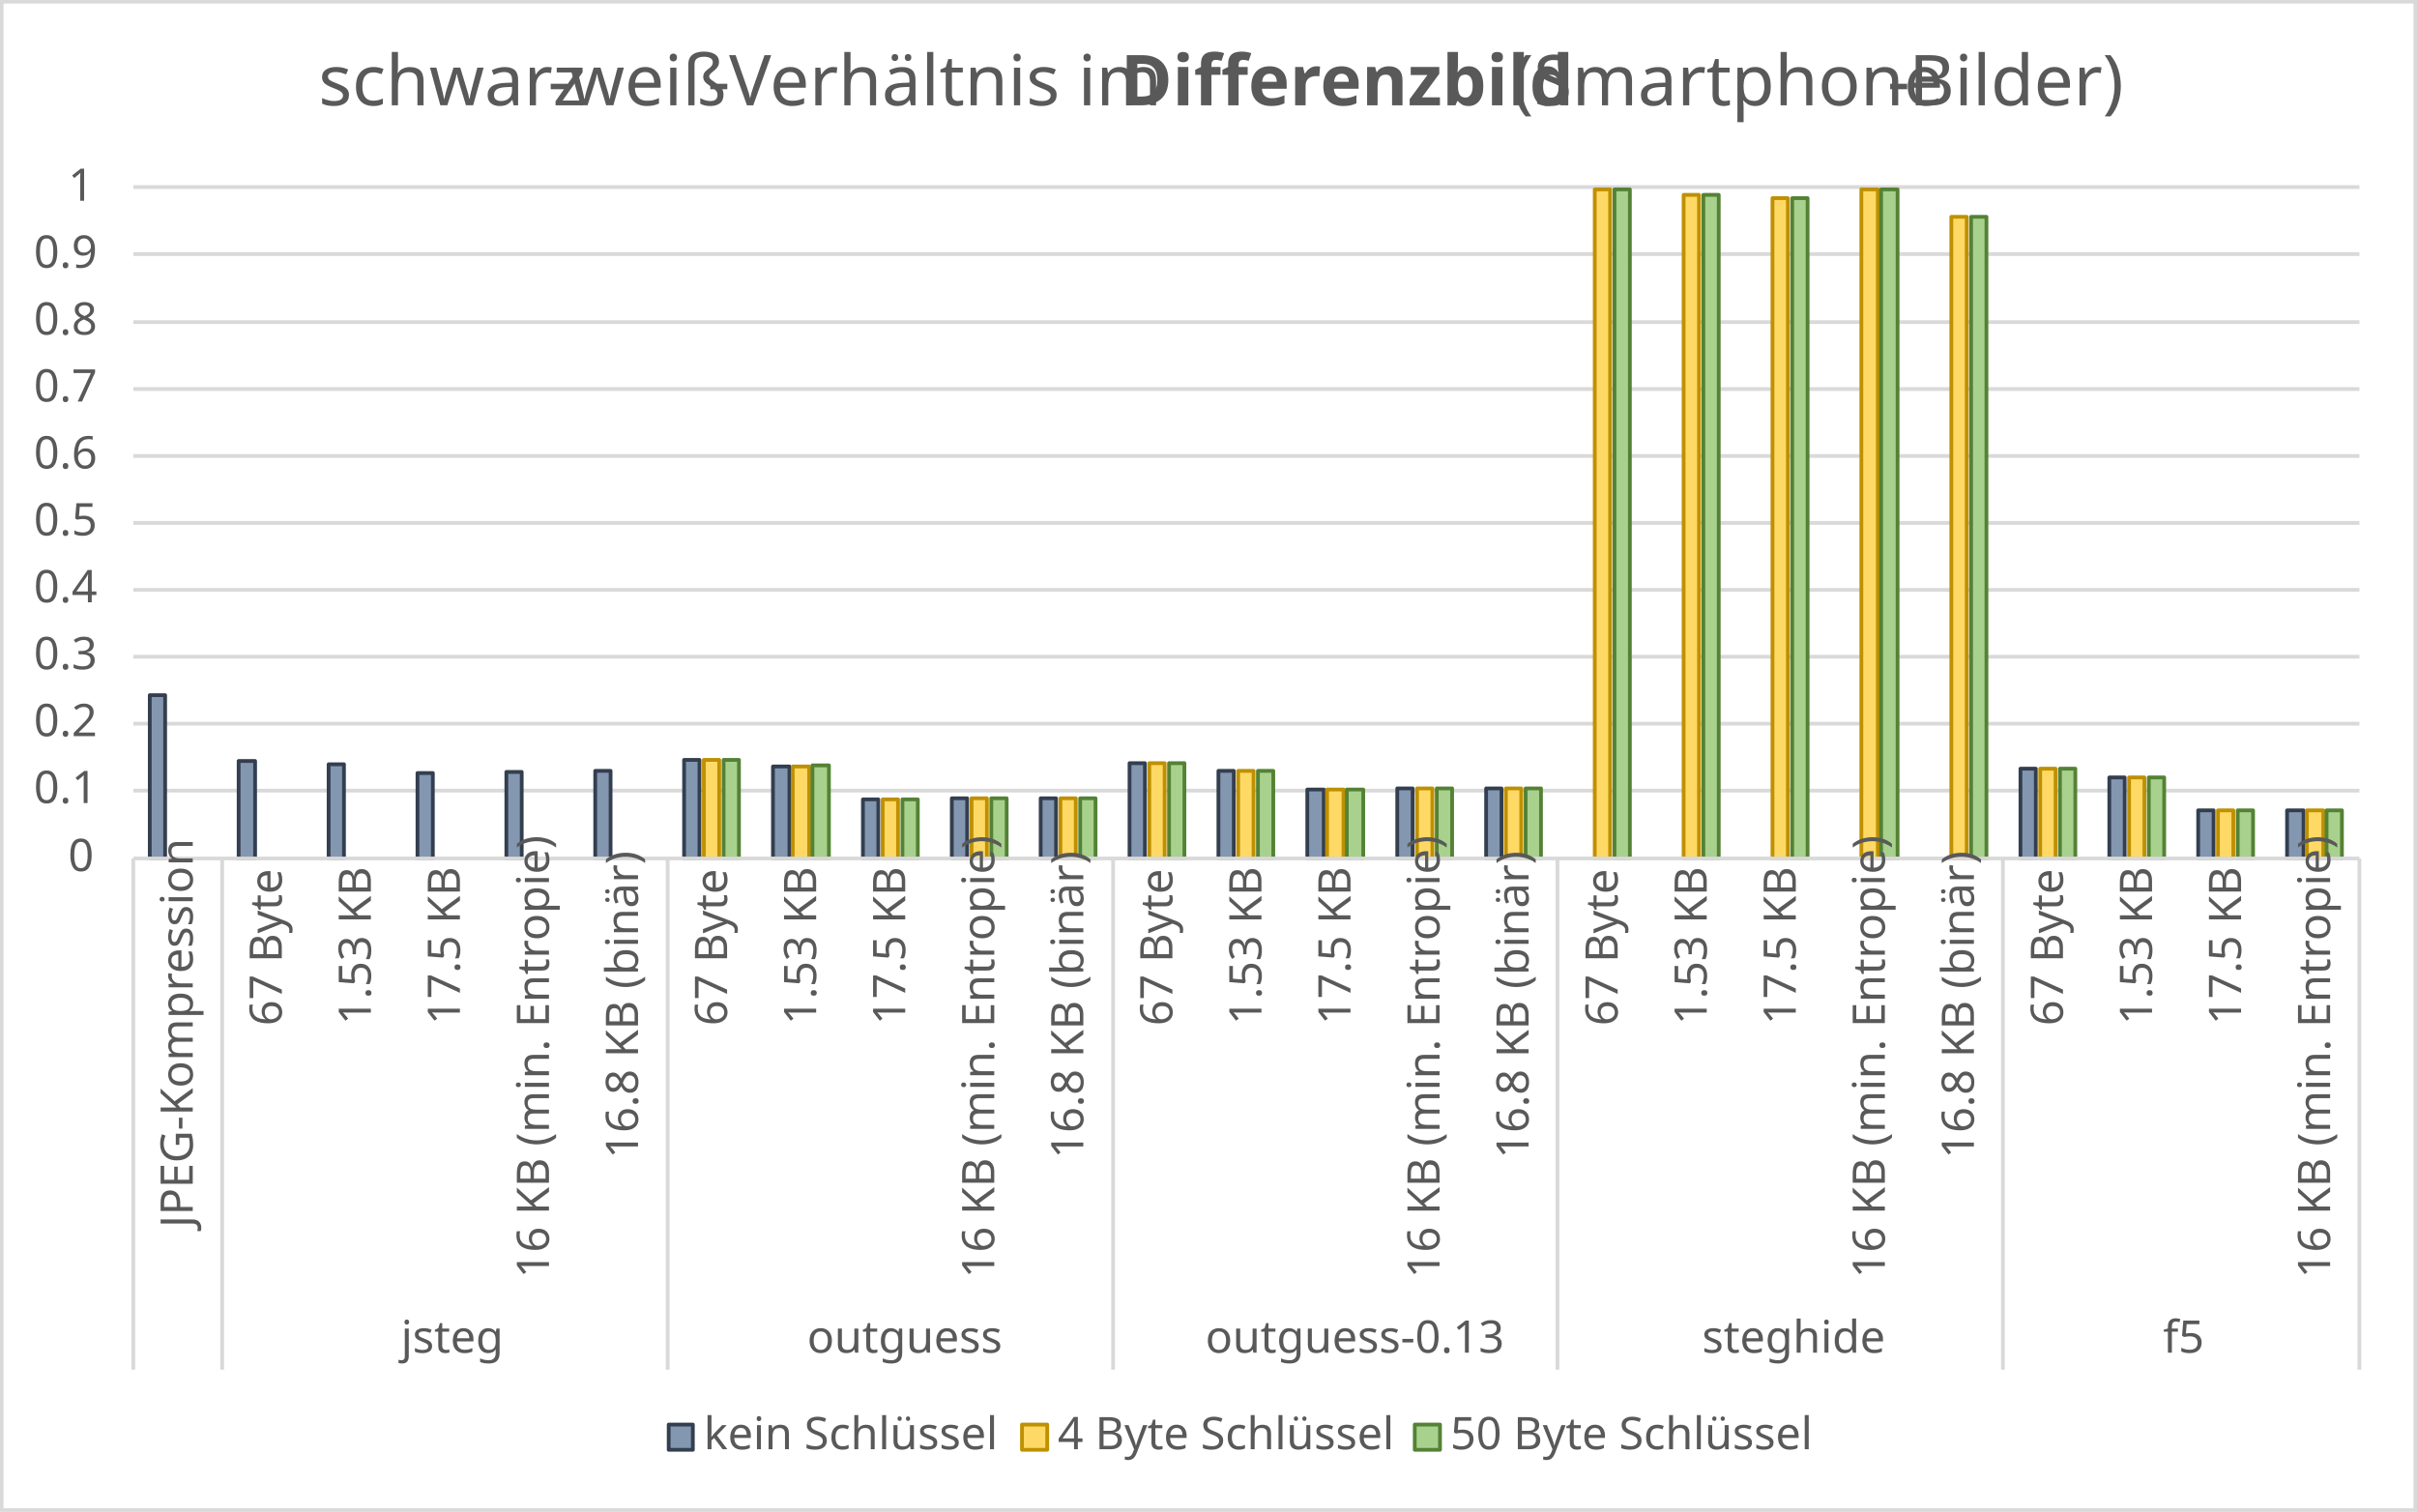
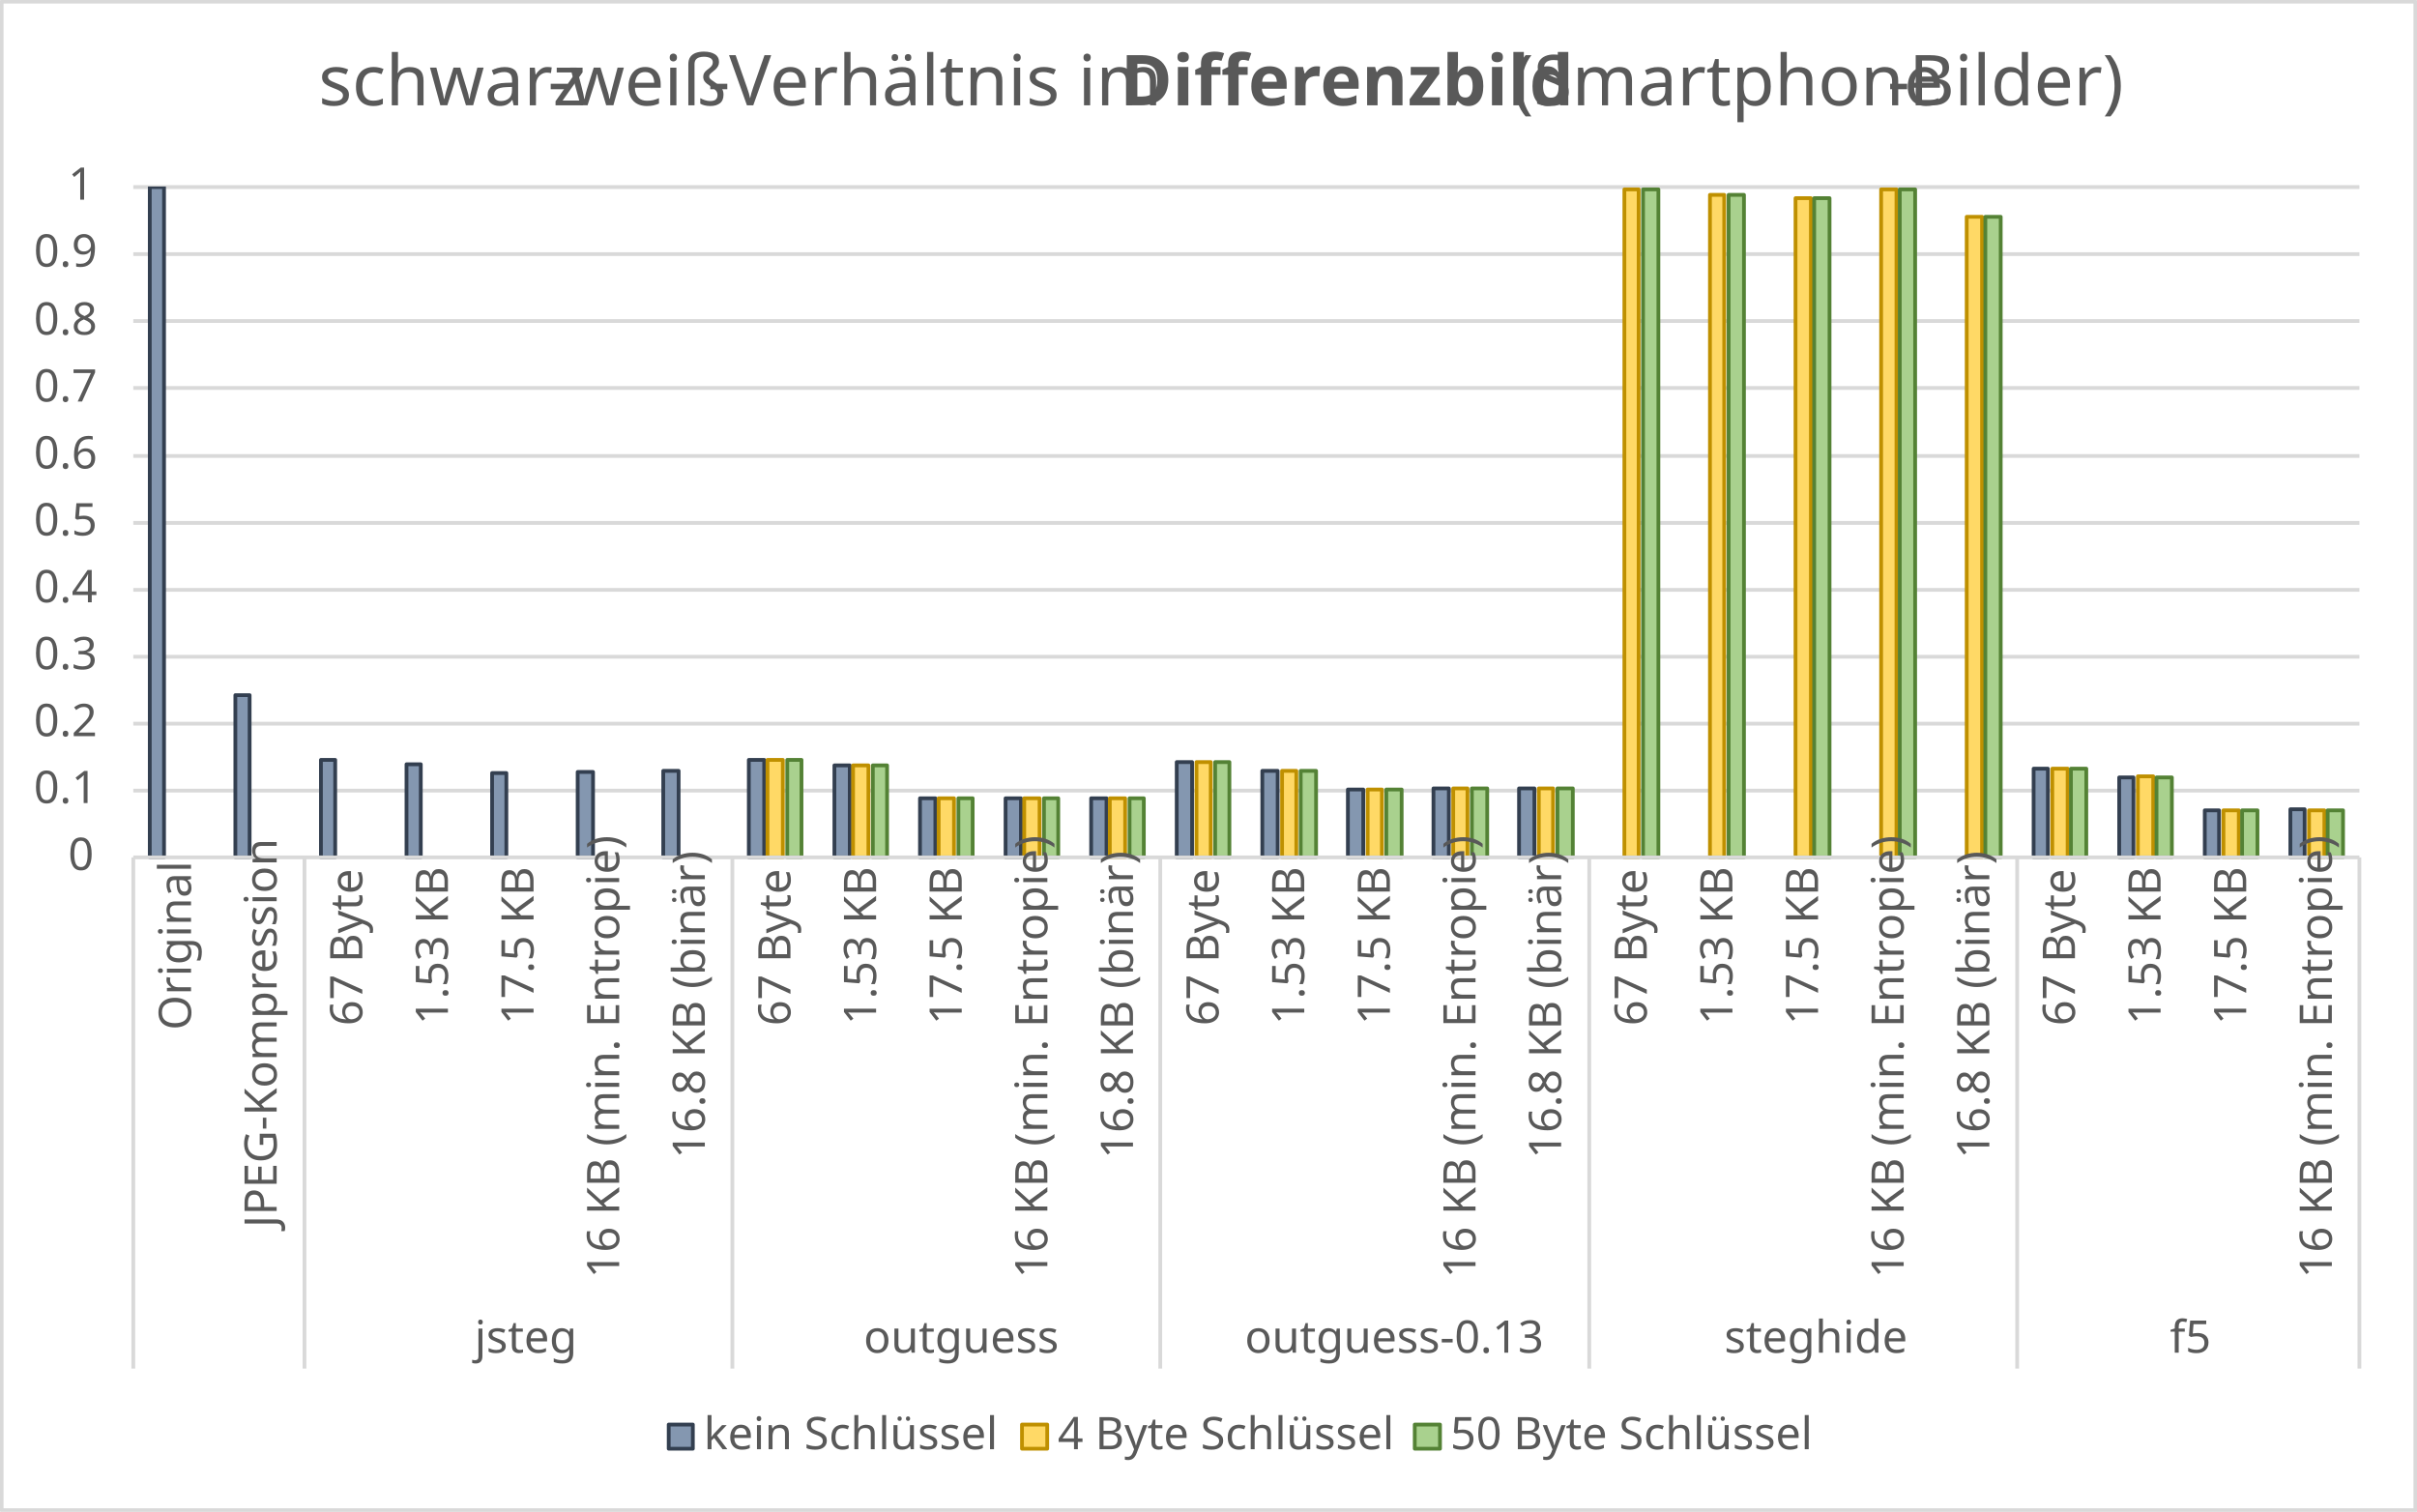
<svg xmlns="http://www.w3.org/2000/svg" width="2203" height="1378" xml:space="preserve" overflow="hidden">
  <defs>
    <clipPath id="clip0">
-       <rect x="274" y="3574" width="2203" height="1378" />
+       <rect x="274" y="3643" width="2203" height="1378" />
    </clipPath>
    <clipPath id="clip1">
-       <rect x="275" y="3575" width="2200" height="1375" />
+       <rect x="275" y="3643" width="2200" height="1375" />
    </clipPath>
    <clipPath id="clip2">
-       <rect x="395" y="3744" width="2033" height="615" />
+       <rect x="395" y="3813" width="2033" height="615" />
    </clipPath>
    <clipPath id="clip3">
-       <rect x="395" y="3744" width="2033" height="615" />
+       <rect x="395" y="3813" width="2033" height="615" />
    </clipPath>
    <clipPath id="clip4">
-       <rect x="395" y="3744" width="2033" height="615" />
+       <rect x="395" y="3813" width="2033" height="615" />
    </clipPath>
    <clipPath id="clip5">
-       <rect x="275" y="3575" width="2200" height="1375" />
+       <rect x="275" y="3643" width="2200" height="1375" />
    </clipPath>
    <clipPath id="clip6">
-       <rect x="275" y="3575" width="2200" height="1375" />
+       <rect x="275" y="3643" width="2200" height="1375" />
    </clipPath>
    <clipPath id="clip7">
-       <rect x="275" y="3575" width="2200" height="1375" />
+       <rect x="275" y="3643" width="2200" height="1375" />
    </clipPath>
    <clipPath id="clip8">
-       <rect x="275" y="3575" width="2200" height="1375" />
+       <rect x="275" y="3643" width="2200" height="1375" />
    </clipPath>
    <clipPath id="clip9">
-       <rect x="275" y="3575" width="2200" height="1375" />
+       <rect x="275" y="3643" width="2200" height="1375" />
    </clipPath>
    <clipPath id="clip10">
-       <rect x="275" y="3575" width="2200" height="1375" />
+       <rect x="275" y="3643" width="2200" height="1375" />
    </clipPath>
    <clipPath id="clip11">
-       <rect x="275" y="3575" width="2200" height="1375" />
+       <rect x="275" y="3643" width="2200" height="1375" />
    </clipPath>
    <clipPath id="clip12">
-       <rect x="275" y="3575" width="2200" height="1375" />
+       <rect x="275" y="3643" width="2200" height="1375" />
    </clipPath>
    <clipPath id="clip13">
-       <rect x="275" y="3575" width="2200" height="1375" />
+       <rect x="275" y="3643" width="2200" height="1375" />
    </clipPath>
    <clipPath id="clip14">
-       <rect x="275" y="3575" width="2200" height="1375" />
+       <rect x="275" y="3643" width="2200" height="1375" />
    </clipPath>
    <clipPath id="clip15">
-       <rect x="275" y="3575" width="2200" height="1375" />
+       <rect x="275" y="3643" width="2200" height="1375" />
    </clipPath>
    <clipPath id="clip16">
-       <rect x="275" y="3575" width="2200" height="1375" />
+       <rect x="275" y="3643" width="2200" height="1375" />
    </clipPath>
    <clipPath id="clip17">
-       <rect x="275" y="3575" width="2200" height="1375" />
+       <rect x="275" y="3643" width="2200" height="1375" />
    </clipPath>
    <clipPath id="clip18">
-       <rect x="275" y="3575" width="2200" height="1375" />
+       <rect x="275" y="3643" width="2200" height="1375" />
    </clipPath>
    <clipPath id="clip19">
-       <rect x="275" y="3575" width="2200" height="1375" />
+       <rect x="275" y="3643" width="2200" height="1375" />
    </clipPath>
    <clipPath id="clip20">
-       <rect x="275" y="3575" width="2200" height="1375" />
+       <rect x="275" y="3643" width="2200" height="1375" />
    </clipPath>
    <clipPath id="clip21">
-       <rect x="275" y="3575" width="2200" height="1375" />
+       <rect x="275" y="3643" width="2200" height="1375" />
    </clipPath>
    <clipPath id="clip22">
-       <rect x="275" y="3575" width="2200" height="1375" />
+       <rect x="275" y="3643" width="2200" height="1375" />
    </clipPath>
    <clipPath id="clip23">
-       <rect x="275" y="3575" width="2200" height="1375" />
+       <rect x="275" y="3643" width="2200" height="1375" />
    </clipPath>
    <clipPath id="clip24">
-       <rect x="275" y="3575" width="2200" height="1375" />
+       <rect x="275" y="3643" width="2200" height="1375" />
    </clipPath>
    <clipPath id="clip25">
-       <rect x="275" y="3575" width="2200" height="1375" />
+       <rect x="275" y="3643" width="2200" height="1375" />
    </clipPath>
    <clipPath id="clip26">
-       <rect x="275" y="3575" width="2200" height="1375" />
+       <rect x="275" y="3643" width="2200" height="1375" />
    </clipPath>
    <clipPath id="clip27">
-       <rect x="275" y="3575" width="2200" height="1375" />
+       <rect x="275" y="3643" width="2200" height="1375" />
    </clipPath>
    <clipPath id="clip28">
-       <rect x="275" y="3575" width="2200" height="1375" />
+       <rect x="275" y="3643" width="2200" height="1375" />
    </clipPath>
    <clipPath id="clip29">
-       <rect x="275" y="3575" width="2200" height="1375" />
+       <rect x="275" y="3643" width="2200" height="1375" />
    </clipPath>
    <clipPath id="clip30">
-       <rect x="275" y="3575" width="2200" height="1375" />
+       <rect x="275" y="3643" width="2200" height="1375" />
    </clipPath>
    <clipPath id="clip31">
-       <rect x="275" y="3575" width="2200" height="1375" />
+       <rect x="275" y="3643" width="2200" height="1375" />
    </clipPath>
    <clipPath id="clip32">
-       <rect x="275" y="3575" width="2200" height="1375" />
+       <rect x="275" y="3643" width="2200" height="1375" />
    </clipPath>
    <clipPath id="clip33">
-       <rect x="275" y="3575" width="2200" height="1375" />
+       <rect x="275" y="3643" width="2200" height="1375" />
    </clipPath>
    <clipPath id="clip34">
-       <rect x="275" y="3575" width="2200" height="1375" />
+       <rect x="275" y="3643" width="2200" height="1375" />
    </clipPath>
    <clipPath id="clip35">
-       <rect x="275" y="3575" width="2200" height="1375" />
+       <rect x="275" y="3643" width="2200" height="1375" />
    </clipPath>
    <clipPath id="clip36">
-       <rect x="275" y="3575" width="2200" height="1375" />
+       <rect x="275" y="3643" width="2200" height="1375" />
    </clipPath>
    <clipPath id="clip37">
-       <rect x="275" y="3575" width="2200" height="1375" />
+       <rect x="275" y="3643" width="2200" height="1375" />
    </clipPath>
    <clipPath id="clip38">
-       <rect x="275" y="3575" width="2200" height="1375" />
+       <rect x="275" y="3643" width="2200" height="1375" />
    </clipPath>
    <clipPath id="clip39">
-       <rect x="275" y="3575" width="2200" height="1375" />
+       <rect x="275" y="3643" width="2200" height="1375" />
    </clipPath>
    <clipPath id="clip40">
-       <rect x="275" y="3575" width="2200" height="1375" />
+       <rect x="275" y="3643" width="2200" height="1375" />
    </clipPath>
    <clipPath id="clip41">
-       <rect x="275" y="3575" width="2200" height="1375" />
+       <rect x="275" y="3643" width="2200" height="1375" />
    </clipPath>
    <clipPath id="clip42">
-       <rect x="275" y="3575" width="2200" height="1375" />
+       <rect x="275" y="3643" width="2200" height="1375" />
    </clipPath>
    <clipPath id="clip43">
-       <rect x="275" y="3575" width="2200" height="1375" />
+       <rect x="275" y="3643" width="2200" height="1375" />
    </clipPath>
    <clipPath id="clip44">
-       <rect x="275" y="3575" width="2200" height="1375" />
+       <rect x="275" y="3643" width="2200" height="1375" />
    </clipPath>
    <clipPath id="clip45">
-       <rect x="275" y="3575" width="2200" height="1375" />
+       <rect x="275" y="3643" width="2200" height="1375" />
    </clipPath>
    <clipPath id="clip46">
-       <rect x="275" y="3575" width="2200" height="1375" />
+       <rect x="275" y="3643" width="2200" height="1375" />
    </clipPath>
    <clipPath id="clip47">
-       <rect x="275" y="3575" width="2200" height="1375" />
+       <rect x="275" y="3643" width="2200" height="1375" />
    </clipPath>
    <clipPath id="clip48">
-       <rect x="275" y="3575" width="2200" height="1375" />
+       <rect x="275" y="3643" width="2200" height="1375" />
    </clipPath>
    <clipPath id="clip49">
-       <rect x="275" y="3575" width="2200" height="1375" />
+       <rect x="275" y="3643" width="2200" height="1375" />
    </clipPath>
    <clipPath id="clip50">
-       <rect x="275" y="3575" width="2200" height="1375" />
+       <rect x="275" y="3643" width="2200" height="1375" />
    </clipPath>
    <clipPath id="clip51">
-       <rect x="275" y="3575" width="2200" height="1375" />
+       <rect x="275" y="3643" width="2200" height="1375" />
    </clipPath>
    <clipPath id="clip52">
-       <rect x="275" y="3575" width="2200" height="1375" />
+       <rect x="275" y="3643" width="2200" height="1375" />
    </clipPath>
    <clipPath id="clip53">
-       <rect x="275" y="3575" width="2200" height="1375" />
+       <rect x="275" y="3643" width="2200" height="1375" />
    </clipPath>
    <clipPath id="clip54">
-       <rect x="275" y="3575" width="2200" height="1375" />
+       <rect x="275" y="3643" width="2200" height="1375" />
    </clipPath>
    <clipPath id="clip55">
-       <rect x="275" y="3575" width="2200" height="1375" />
+       <rect x="275" y="3643" width="2200" height="1375" />
    </clipPath>
    <clipPath id="clip56">
-       <rect x="275" y="3575" width="2200" height="1375" />
+       <rect x="275" y="3643" width="2200" height="1375" />
    </clipPath>
    <clipPath id="clip57">
-       <rect x="275" y="3575" width="2200" height="1375" />
+       <rect x="275" y="3643" width="2200" height="1375" />
    </clipPath>
    <clipPath id="clip58">
-       <rect x="275" y="3575" width="2200" height="1375" />
+       <rect x="275" y="3643" width="2200" height="1375" />
    </clipPath>
    <clipPath id="clip59">
-       <rect x="275" y="3575" width="2200" height="1375" />
+       <rect x="275" y="3643" width="2200" height="1375" />
    </clipPath>
    <clipPath id="clip60">
-       <rect x="275" y="3575" width="2200" height="1375" />
+       <rect x="275" y="3643" width="2200" height="1375" />
    </clipPath>
    <clipPath id="clip61">
-       <rect x="275" y="3575" width="2200" height="1375" />
+       <rect x="275" y="3643" width="2200" height="1375" />
    </clipPath>
    <clipPath id="clip62">
-       <rect x="275" y="3575" width="2200" height="1375" />
+       <rect x="275" y="3643" width="2200" height="1375" />
    </clipPath>
    <clipPath id="clip63">
-       <rect x="275" y="3575" width="2200" height="1375" />
+       <rect x="275" y="3643" width="2200" height="1375" />
+     </clipPath>
+     <clipPath id="clip64">
+       <rect x="275" y="3643" width="2200" height="1375" />
    </clipPath>
  </defs>
-   <g clip-path="url(#clip0)" transform="translate(-274 -3574)">
-     <rect x="275" y="3575" width="2200" height="1375" fill="#FFFFFF" />
+   <g clip-path="url(#clip0)" transform="translate(-274 -3643)">
+     <rect x="275" y="3644" width="2200" height="1375" fill="#FFFFFF" />
    <g clip-path="url(#clip1)">
-       <path d="M395.5 4294.64 2424.5 4294.64M395.5 4233.64 2424.5 4233.64M395.5 4172.64 2424.5 4172.64M395.5 4111.64 2424.5 4111.64M395.5 4050.63 2424.5 4050.63M395.5 3989.63 2424.5 3989.63M395.5 3928.63 2424.5 3928.63M395.5 3867.63 2424.5 3867.63M395.5 3805.62 2424.5 3805.62M395.5 3744.5 2424.5 3744.5" stroke="#D9D9D9" stroke-width="3.438" stroke-linejoin="round" stroke-miterlimit="10" fill="none" />
+       <path d="M395.5 4363.64 2424.5 4363.64M395.5 4302.64 2424.5 4302.64M395.5 4241.64 2424.5 4241.64M395.5 4180.64 2424.5 4180.64M395.5 4119.64 2424.5 4119.64M395.5 4058.63 2424.5 4058.63M395.5 3996.63 2424.5 3996.63M395.5 3935.63 2424.5 3935.63M395.5 3874.63 2424.5 3874.63M395.5 3813.5 2424.5 3813.5" stroke="#D9D9D9" stroke-width="3.438" stroke-linejoin="round" stroke-miterlimit="10" fill="none" />
    </g>
    <g clip-path="url(#clip2)">
-       <path d="M410.514 4207.64 424.514 4207.64 424.514 4356.5 410.514 4356.5ZM491.516 4267.64 506.517 4267.64 506.517 4356.5 491.516 4356.5ZM573.519 4270.64 587.519 4270.64 587.519 4356.5 573.519 4356.5ZM654.522 4278.64 668.522 4278.64 668.522 4356.5 654.522 4356.5ZM735.524 4277.64 749.525 4277.64 749.525 4356.5 735.524 4356.5ZM816.527 4276.64 830.527 4276.64 830.527 4356.5 816.527 4356.5ZM897.53 4266.64 911.53 4266.64 911.53 4356.5 897.53 4356.5ZM978.532 4272.64 993.533 4272.64 993.533 4356.5 978.532 4356.5ZM1060.53 4302.64 1074.54 4302.64 1074.54 4356.5 1060.53 4356.5ZM1141.54 4301.64 1155.54 4301.64 1155.54 4356.5 1141.54 4356.5ZM1222.54 4301.64 1236.54 4301.64 1236.54 4356.5 1222.54 4356.5ZM1303.54 4269.64 1317.54 4269.64 1317.54 4356.5 1303.54 4356.5ZM1384.55 4276.64 1398.55 4276.64 1398.55 4356.5 1384.55 4356.5ZM1465.55 4293.64 1480.55 4293.64 1480.55 4356.5 1465.55 4356.5ZM1547.55 4292.64 1561.55 4292.64 1561.55 4356.5 1547.55 4356.5ZM1628.55 4292.64 1642.55 4292.64 1642.55 4356.5 1628.55 4356.5ZM2115.57 4274.64 2129.57 4274.64 2129.57 4356.5 2115.57 4356.5ZM2196.57 4282.64 2210.57 4282.64 2210.57 4356.5 2196.57 4356.5ZM2277.57 4312.64 2291.58 4312.64 2291.58 4356.5 2277.57 4356.5ZM2358.58 4312.64 2373.58 4312.64 2373.58 4356.5 2358.58 4356.5Z" stroke="#333F50" stroke-width="3.438" stroke-linejoin="round" stroke-miterlimit="10" fill="#8497B0" />
+       <path d="M410.514 3813.5 423.514 3813.5 423.514 4424.5 410.514 4424.5ZM488.516 4276.64 501.517 4276.64 501.517 4424.5 488.516 4424.5ZM566.519 4335.64 579.519 4335.64 579.519 4424.5 566.519 4424.5ZM644.521 4339.64 657.522 4339.64 657.522 4424.5 644.521 4424.5ZM722.524 4347.64 735.524 4347.64 735.524 4424.5 722.524 4424.5ZM800.526 4346.64 814.527 4346.64 814.527 4424.5 800.526 4424.5ZM878.529 4345.64 892.529 4345.64 892.529 4424.5 878.529 4424.5ZM956.531 4335.64 970.532 4335.64 970.532 4424.5 956.531 4424.5ZM1034.53 4340.64 1048.53 4340.64 1048.53 4424.5 1034.53 4424.5ZM1112.54 4370.64 1126.54 4370.64 1126.54 4424.5 1112.54 4424.5ZM1190.54 4370.64 1204.54 4370.64 1204.54 4424.5 1190.54 4424.5ZM1268.54 4370.64 1282.54 4370.64 1282.54 4424.5 1268.54 4424.5ZM1346.54 4337.64 1360.54 4337.64 1360.54 4424.5 1346.54 4424.5ZM1424.55 4345.64 1438.55 4345.64 1438.55 4424.5 1424.55 4424.5ZM1502.55 4362.64 1516.55 4362.64 1516.55 4424.5 1502.55 4424.5ZM1580.55 4361.64 1594.55 4361.64 1594.55 4424.5 1580.55 4424.5ZM1658.55 4361.64 1672.56 4361.64 1672.56 4424.5 1658.55 4424.5ZM2127.57 4343.64 2140.57 4343.64 2140.57 4424.5 2127.57 4424.5ZM2205.57 4351.64 2218.57 4351.64 2218.57 4424.5 2205.57 4424.5ZM2283.58 4381.64 2296.58 4381.64 2296.58 4424.5 2283.58 4424.5ZM2361.58 4380.64 2374.58 4380.64 2374.58 4424.5 2361.58 4424.5Z" stroke="#333F50" stroke-width="3.438" stroke-linejoin="round" stroke-miterlimit="10" fill="#8497B0" />
    </g>
    <g clip-path="url(#clip3)">
-       <path d="M915.53 4266.64 929.531 4266.64 929.531 4356.5 915.53 4356.5ZM996.533 4272.64 1011.53 4272.64 1011.53 4356.5 996.533 4356.5ZM1078.54 4302.64 1092.54 4302.64 1092.54 4356.5 1078.54 4356.5ZM1159.54 4301.64 1173.54 4301.64 1173.54 4356.5 1159.54 4356.5ZM1240.54 4301.64 1254.54 4301.64 1254.54 4356.5 1240.54 4356.5ZM1321.54 4269.64 1335.54 4269.64 1335.54 4356.5 1321.54 4356.5ZM1402.55 4276.64 1416.55 4276.64 1416.55 4356.5 1402.55 4356.5ZM1483.55 4293.64 1498.55 4293.64 1498.55 4356.5 1483.55 4356.5ZM1565.55 4292.64 1579.55 4292.64 1579.55 4356.5 1565.55 4356.5ZM1646.55 4292.64 1660.55 4292.64 1660.55 4356.5 1646.55 4356.5ZM1727.56 3746.62 1741.56 3746.62 1741.56 4356.5 1727.56 4356.5ZM1808.56 3751.62 1822.56 3751.62 1822.56 4356.5 1808.56 4356.5ZM1889.56 3754.62 1903.56 3754.62 1903.56 4356.5 1889.56 4356.5ZM1970.56 3746.62 1985.57 3746.62 1985.57 4356.5 1970.56 4356.5ZM2052.57 3771.62 2066.57 3771.62 2066.57 4356.5 2052.57 4356.5ZM2133.57 4274.64 2147.57 4274.64 2147.57 4356.5 2133.57 4356.5ZM2214.57 4282.64 2228.57 4282.64 2228.57 4356.5 2214.57 4356.5ZM2295.58 4312.64 2309.58 4312.64 2309.58 4356.5 2295.58 4356.5ZM2376.58 4312.64 2391.58 4312.64 2391.58 4356.5 2376.58 4356.5Z" stroke="#BF9000" stroke-width="3.438" stroke-linejoin="round" stroke-miterlimit="10" fill="#FFD966" />
+       <path d="M973.532 4335.64 987.533 4335.64 987.533 4424.5 973.532 4424.5ZM1051.53 4340.64 1065.54 4340.64 1065.54 4424.5 1051.53 4424.5ZM1129.54 4370.64 1143.54 4370.64 1143.54 4424.5 1129.54 4424.5ZM1207.54 4370.64 1221.54 4370.64 1221.54 4424.5 1207.54 4424.5ZM1285.54 4370.64 1299.54 4370.64 1299.54 4424.5 1285.54 4424.5ZM1364.54 4337.64 1377.55 4337.64 1377.55 4424.5 1364.54 4424.5ZM1442.55 4345.64 1455.55 4345.64 1455.55 4424.5 1442.55 4424.5ZM1520.55 4362.64 1533.55 4362.64 1533.55 4424.5 1520.55 4424.5ZM1598.55 4361.64 1611.55 4361.64 1611.55 4424.5 1598.55 4424.5ZM1676.56 4361.64 1689.56 4361.64 1689.56 4424.5 1676.56 4424.5ZM1754.56 3815.63 1767.56 3815.63 1767.56 4424.5 1754.56 4424.5ZM1832.56 3820.63 1845.56 3820.63 1845.56 4424.5 1832.56 4424.5ZM1910.56 3823.63 1924.56 3823.63 1924.56 4424.5 1910.56 4424.5ZM1988.57 3815.63 2002.57 3815.63 2002.57 4424.5 1988.57 4424.5ZM2066.57 3840.63 2080.57 3840.63 2080.57 4424.5 2066.57 4424.5ZM2144.57 4343.64 2158.57 4343.64 2158.57 4424.5 2144.57 4424.5ZM2222.57 4350.64 2236.57 4350.64 2236.57 4424.5 2222.57 4424.5ZM2300.58 4381.64 2314.58 4381.64 2314.58 4424.5 2300.58 4424.5ZM2378.58 4381.64 2392.58 4381.64 2392.58 4424.5 2378.58 4424.5Z" stroke="#BF9000" stroke-width="3.438" stroke-linejoin="round" stroke-miterlimit="10" fill="#FFD966" />
    </g>
    <g clip-path="url(#clip4)">
-       <path d="M933.531 4266.64 947.531 4266.64 947.531 4356.5 933.531 4356.5ZM1014.53 4271.64 1029.53 4271.64 1029.53 4356.5 1014.53 4356.5ZM1096.54 4302.64 1110.54 4302.64 1110.54 4356.5 1096.54 4356.5ZM1177.54 4301.64 1191.54 4301.64 1191.54 4356.5 1177.54 4356.5ZM1258.54 4301.64 1272.54 4301.64 1272.54 4356.5 1258.54 4356.5ZM1339.54 4269.64 1353.54 4269.64 1353.54 4356.5 1339.54 4356.5ZM1420.55 4276.64 1434.55 4276.64 1434.55 4356.5 1420.55 4356.5ZM1501.55 4293.64 1516.55 4293.64 1516.55 4356.5 1501.55 4356.5ZM1583.55 4292.64 1597.55 4292.64 1597.55 4356.5 1583.55 4356.5ZM1664.55 4292.64 1678.56 4292.64 1678.56 4356.5 1664.55 4356.5ZM1745.56 3746.62 1759.56 3746.62 1759.56 4356.5 1745.56 4356.5ZM1826.56 3751.62 1840.56 3751.62 1840.56 4356.5 1826.56 4356.5ZM1907.56 3754.62 1921.56 3754.62 1921.56 4356.5 1907.56 4356.5ZM1988.57 3746.62 2003.57 3746.62 2003.57 4356.5 1988.57 4356.5ZM2070.57 3771.62 2084.57 3771.62 2084.57 4356.5 2070.57 4356.5ZM2151.57 4274.64 2165.57 4274.64 2165.57 4356.5 2151.57 4356.5ZM2232.57 4282.64 2246.57 4282.64 2246.57 4356.5 2232.57 4356.5ZM2313.58 4312.64 2327.58 4312.64 2327.58 4356.5 2313.58 4356.5ZM2394.58 4312.64 2408.58 4312.64 2408.58 4356.5 2394.58 4356.5Z" stroke="#548235" stroke-width="3.438" stroke-linejoin="round" stroke-miterlimit="10" fill="#A9D18E" />
+       <path d="M991.533 4335.64 1004.53 4335.64 1004.53 4424.5 991.533 4424.5ZM1069.54 4340.64 1082.54 4340.64 1082.54 4424.5 1069.54 4424.5ZM1147.54 4370.64 1160.54 4370.64 1160.54 4424.5 1147.54 4424.5ZM1225.54 4370.64 1238.54 4370.64 1238.54 4424.5 1225.54 4424.5ZM1303.54 4370.64 1316.54 4370.64 1316.54 4424.5 1303.54 4424.5ZM1381.55 4337.64 1394.55 4337.64 1394.55 4424.5 1381.55 4424.5ZM1459.55 4345.64 1473.55 4345.64 1473.55 4424.5 1459.55 4424.5ZM1537.55 4362.64 1551.55 4362.64 1551.55 4424.5 1537.55 4424.5ZM1615.55 4361.64 1629.55 4361.64 1629.55 4424.5 1615.55 4424.5ZM1693.56 4361.64 1707.56 4361.64 1707.56 4424.5 1693.56 4424.5ZM1771.56 3815.63 1785.56 3815.63 1785.56 4424.5 1771.56 4424.5ZM1849.56 3820.63 1863.56 3820.63 1863.56 4424.5 1849.56 4424.5ZM1927.56 3823.63 1941.56 3823.63 1941.56 4424.5 1927.56 4424.5ZM2005.57 3815.63 2019.57 3815.63 2019.57 4424.5 2005.57 4424.5ZM2083.57 3840.63 2097.57 3840.63 2097.57 4424.5 2083.57 4424.5ZM2161.57 4343.64 2175.57 4343.64 2175.57 4424.5 2161.57 4424.5ZM2239.57 4351.64 2253.57 4351.64 2253.57 4424.5 2239.57 4424.5ZM2317.58 4381.64 2331.58 4381.64 2331.58 4424.5 2317.58 4424.5ZM2395.58 4381.64 2409.58 4381.64 2409.58 4424.5 2395.58 4424.5Z" stroke="#548235" stroke-width="3.438" stroke-linejoin="round" stroke-miterlimit="10" fill="#A9D18E" />
    </g>
    <g clip-path="url(#clip5)">
-       <path d="M395.5 4356.5 2424.5 4356.5" stroke="#D9D9D9" stroke-width="3.438" stroke-linejoin="round" stroke-miterlimit="10" fill="none" fill-rule="evenodd" />
+       <path d="M395.5 4424.5 2424.5 4424.5" stroke="#D9D9D9" stroke-width="3.438" stroke-linejoin="round" stroke-miterlimit="10" fill="none" fill-rule="evenodd" />
    </g>
    <g clip-path="url(#clip6)">
-       <path d="M395.5 4356.5 395.5 4742.5M476.516 4356.5 476.516 4742.5M882.529 4356.5 882.529 4742.5M1288.54 4356.5 1288.54 4742.5M1693.56 4356.5 1693.56 4742.5M2099.57 4356.5 2099.57 4742.5M2424.5 4356.5 2424.5 4742.5" stroke="#D9D9D9" stroke-width="3.438" stroke-linejoin="round" stroke-miterlimit="10" fill="none" />
+       <path d="M395.5 4424.5 395.5 4811.5M551.518 4424.5 551.518 4811.5M941.531 4424.5 941.531 4811.5M1331.54 4424.5 1331.54 4811.5M1722.56 4424.5 1722.56 4811.5M2112.57 4424.5 2112.57 4811.5M2424.5 4424.5 2424.5 4811.5" stroke="#D9D9D9" stroke-width="3.438" stroke-linejoin="round" stroke-miterlimit="10" fill="none" />
    </g>
    <g clip-path="url(#clip7)">
-       <path d="M395.5 4742.5 395.5 4822.5M476.516 4742.5 476.516 4822.5M882.529 4742.5 882.529 4822.5M1288.54 4742.5 1288.54 4822.5M1693.56 4742.5 1693.56 4822.5M2099.57 4742.5 2099.57 4822.5M2424.5 4742.5 2424.5 4822.5" stroke="#D9D9D9" stroke-width="3.438" stroke-linejoin="round" stroke-miterlimit="10" fill="none" />
+       <path d="M395.5 4811.5 395.5 4890.5M551.518 4811.5 551.518 4890.5M941.531 4811.5 941.531 4890.5M1331.54 4811.5 1331.54 4890.5M1722.56 4811.5 1722.56 4890.5M2112.57 4811.5 2112.57 4890.5M2424.5 4811.5 2424.5 4890.5" stroke="#D9D9D9" stroke-width="3.438" stroke-linejoin="round" stroke-miterlimit="10" fill="none" />
    </g>
    <g clip-path="url(#clip8)">
-       <text fill="#595959" font-family="Calibri,Calibri_MSFontService,sans-serif" font-weight="400" font-size="41" transform="matrix(1 0 0 1 336.096 4368)">0</text>
+       <text fill="#595959" font-family="Calibri,Calibri_MSFontService,sans-serif" font-weight="400" font-size="41" transform="matrix(1 0 0 1 336.096 4436)">0</text>
    </g>
    <g clip-path="url(#clip9)">
-       <text fill="#595959" font-family="Calibri,Calibri_MSFontService,sans-serif" font-weight="400" font-size="41" transform="matrix(1 0 0 1 304.792 4306)">0.1</text>
+       <text fill="#595959" font-family="Calibri,Calibri_MSFontService,sans-serif" font-weight="400" font-size="41" transform="matrix(1 0 0 1 304.792 4375)">0.1</text>
    </g>
    <g clip-path="url(#clip10)">
-       <text fill="#595959" font-family="Calibri,Calibri_MSFontService,sans-serif" font-weight="400" font-size="41" transform="matrix(1 0 0 1 304.792 4245)">0.2</text>
+       <text fill="#595959" font-family="Calibri,Calibri_MSFontService,sans-serif" font-weight="400" font-size="41" transform="matrix(1 0 0 1 304.792 4314)">0.2</text>
    </g>
    <g clip-path="url(#clip11)">
-       <text fill="#595959" font-family="Calibri,Calibri_MSFontService,sans-serif" font-weight="400" font-size="41" transform="matrix(1 0 0 1 304.792 4184)">0.3</text>
+       <text fill="#595959" font-family="Calibri,Calibri_MSFontService,sans-serif" font-weight="400" font-size="41" transform="matrix(1 0 0 1 304.792 4253)">0.3</text>
    </g>
    <g clip-path="url(#clip12)">
-       <text fill="#595959" font-family="Calibri,Calibri_MSFontService,sans-serif" font-weight="400" font-size="41" transform="matrix(1 0 0 1 304.792 4123)">0.4</text>
+       <text fill="#595959" font-family="Calibri,Calibri_MSFontService,sans-serif" font-weight="400" font-size="41" transform="matrix(1 0 0 1 304.792 4192)">0.4</text>
    </g>
    <g clip-path="url(#clip13)">
-       <text fill="#595959" font-family="Calibri,Calibri_MSFontService,sans-serif" font-weight="400" font-size="41" transform="matrix(1 0 0 1 304.792 4062)">0.5</text>
+       <text fill="#595959" font-family="Calibri,Calibri_MSFontService,sans-serif" font-weight="400" font-size="41" transform="matrix(1 0 0 1 304.792 4131)">0.5</text>
    </g>
    <g clip-path="url(#clip14)">
-       <text fill="#595959" font-family="Calibri,Calibri_MSFontService,sans-serif" font-weight="400" font-size="41" transform="matrix(1 0 0 1 304.792 4001)">0.6</text>
+       <text fill="#595959" font-family="Calibri,Calibri_MSFontService,sans-serif" font-weight="400" font-size="41" transform="matrix(1 0 0 1 304.792 4070)">0.6</text>
    </g>
    <g clip-path="url(#clip15)">
-       <text fill="#595959" font-family="Calibri,Calibri_MSFontService,sans-serif" font-weight="400" font-size="41" transform="matrix(1 0 0 1 304.792 3940)">0.7</text>
+       <text fill="#595959" font-family="Calibri,Calibri_MSFontService,sans-serif" font-weight="400" font-size="41" transform="matrix(1 0 0 1 304.792 4009)">0.7</text>
    </g>
    <g clip-path="url(#clip16)">
-       <text fill="#595959" font-family="Calibri,Calibri_MSFontService,sans-serif" font-weight="400" font-size="41" transform="matrix(1 0 0 1 304.792 3879)">0.8</text>
+       <text fill="#595959" font-family="Calibri,Calibri_MSFontService,sans-serif" font-weight="400" font-size="41" transform="matrix(1 0 0 1 304.792 3948)">0.8</text>
    </g>
    <g clip-path="url(#clip17)">
-       <text fill="#595959" font-family="Calibri,Calibri_MSFontService,sans-serif" font-weight="400" font-size="41" transform="matrix(1 0 0 1 304.792 3818)">0.9</text>
+       <text fill="#595959" font-family="Calibri,Calibri_MSFontService,sans-serif" font-weight="400" font-size="41" transform="matrix(1 0 0 1 304.792 3886)">0.9</text>
    </g>
    <g clip-path="url(#clip18)">
-       <text fill="#595959" font-family="Calibri,Calibri_MSFontService,sans-serif" font-weight="400" font-size="41" transform="matrix(1 0 0 1 336.096 3757)">1</text>
+       <text fill="#595959" font-family="Calibri,Calibri_MSFontService,sans-serif" font-weight="400" font-size="41" transform="matrix(1 0 0 1 336.096 3825)">1</text>
    </g>
    <g clip-path="url(#clip19)">
-       <text fill="#595959" font-family="Calibri,Calibri_MSFontService,sans-serif" font-weight="400" font-size="41" transform="matrix(6.12323e-17 -1 1 6.12323e-17 449.675 4693)">JPEG-Kompression</text>
+       <text fill="#595959" font-family="Calibri,Calibri_MSFontService,sans-serif" font-weight="400" font-size="41" transform="matrix(6.12323e-17 -1 1 6.12323e-17 448.114 4582)">Original</text>
    </g>
    <g clip-path="url(#clip20)">
-       <text fill="#595959" font-family="Calibri,Calibri_MSFontService,sans-serif" font-weight="400" font-size="41" transform="matrix(6.12323e-17 -1 1 6.12323e-17 530.848 4509)">67 Byte</text>
+       <text fill="#595959" font-family="Calibri,Calibri_MSFontService,sans-serif" font-weight="400" font-size="41" transform="matrix(6.12323e-17 -1 1 6.12323e-17 526.165 4762)">JPEG-Kompression</text>
    </g>
    <g clip-path="url(#clip21)">
-       <text fill="#595959" font-family="Calibri,Calibri_MSFontService,sans-serif" font-weight="400" font-size="41" transform="matrix(6.12323e-17 -1 1 6.12323e-17 612.021 4508)">1.53 KB</text>
+       <text fill="#595959" font-family="Calibri,Calibri_MSFontService,sans-serif" font-weight="400" font-size="41" transform="matrix(6.12323e-17 -1 1 6.12323e-17 604.216 4578)">67 Byte</text>
    </g>
    <g clip-path="url(#clip22)">
-       <text fill="#595959" font-family="Calibri,Calibri_MSFontService,sans-serif" font-weight="400" font-size="41" transform="matrix(6.12323e-17 -1 1 6.12323e-17 693.194 4508)">17.5 KB</text>
+       <text fill="#595959" font-family="Calibri,Calibri_MSFontService,sans-serif" font-weight="400" font-size="41" transform="matrix(6.12323e-17 -1 1 6.12323e-17 682.266 4577)">1.53 KB</text>
    </g>
    <g clip-path="url(#clip23)">
-       <text fill="#595959" font-family="Calibri,Calibri_MSFontService,sans-serif" font-weight="400" font-size="41" transform="matrix(6.12323e-17 -1 1 6.12323e-17 774.366 4739)">16 KB (min. Entropie)</text>
+       <text fill="#595959" font-family="Calibri,Calibri_MSFontService,sans-serif" font-weight="400" font-size="41" transform="matrix(6.12323e-17 -1 1 6.12323e-17 760.317 4577)">17.5 KB</text>
    </g>
    <g clip-path="url(#clip24)">
-       <text fill="#595959" font-family="Calibri,Calibri_MSFontService,sans-serif" font-weight="400" font-size="41" transform="matrix(6.12323e-17 -1 1 6.12323e-17 855.539 4630)">16.8 KB (binär)</text>
+       <text fill="#595959" font-family="Calibri,Calibri_MSFontService,sans-serif" font-weight="400" font-size="41" transform="matrix(6.12323e-17 -1 1 6.12323e-17 838.368 4808)">16 KB (min. Entropie)</text>
    </g>
    <g clip-path="url(#clip25)">
-       <text fill="#595959" font-family="Calibri,Calibri_MSFontService,sans-serif" font-weight="400" font-size="41" transform="matrix(6.12323e-17 -1 1 6.12323e-17 936.712 4509)">67 Byte</text>
+       <text fill="#595959" font-family="Calibri,Calibri_MSFontService,sans-serif" font-weight="400" font-size="41" transform="matrix(6.12323e-17 -1 1 6.12323e-17 916.419 4699)">16.8 KB (binär)</text>
    </g>
    <g clip-path="url(#clip26)">
-       <text fill="#595959" font-family="Calibri,Calibri_MSFontService,sans-serif" font-weight="400" font-size="41" transform="matrix(6.12323e-17 -1 1 6.12323e-17 1017.89 4508)">1.53 KB</text>
+       <text fill="#595959" font-family="Calibri,Calibri_MSFontService,sans-serif" font-weight="400" font-size="41" transform="matrix(6.12323e-17 -1 1 6.12323e-17 994.469 4578)">67 Byte</text>
    </g>
    <g clip-path="url(#clip27)">
-       <text fill="#595959" font-family="Calibri,Calibri_MSFontService,sans-serif" font-weight="400" font-size="41" transform="matrix(6.12323e-17 -1 1 6.12323e-17 1099.06 4508)">17.5 KB</text>
+       <text fill="#595959" font-family="Calibri,Calibri_MSFontService,sans-serif" font-weight="400" font-size="41" transform="matrix(6.12323e-17 -1 1 6.12323e-17 1072.52 4577)">1.53 KB</text>
    </g>
    <g clip-path="url(#clip28)">
-       <text fill="#595959" font-family="Calibri,Calibri_MSFontService,sans-serif" font-weight="400" font-size="41" transform="matrix(6.12323e-17 -1 1 6.12323e-17 1180.23 4739)">16 KB (min. Entropie)</text>
+       <text fill="#595959" font-family="Calibri,Calibri_MSFontService,sans-serif" font-weight="400" font-size="41" transform="matrix(6.12323e-17 -1 1 6.12323e-17 1150.57 4577)">17.5 KB</text>
    </g>
    <g clip-path="url(#clip29)">
-       <text fill="#595959" font-family="Calibri,Calibri_MSFontService,sans-serif" font-weight="400" font-size="41" transform="matrix(6.12323e-17 -1 1 6.12323e-17 1261.4 4630)">16.8 KB (binär)</text>
+       <text fill="#595959" font-family="Calibri,Calibri_MSFontService,sans-serif" font-weight="400" font-size="41" transform="matrix(6.12323e-17 -1 1 6.12323e-17 1228.62 4808)">16 KB (min. Entropie)</text>
    </g>
    <g clip-path="url(#clip30)">
-       <text fill="#595959" font-family="Calibri,Calibri_MSFontService,sans-serif" font-weight="400" font-size="41" transform="matrix(6.12323e-17 -1 1 6.12323e-17 1342.58 4509)">67 Byte</text>
+       <text fill="#595959" font-family="Calibri,Calibri_MSFontService,sans-serif" font-weight="400" font-size="41" transform="matrix(6.12323e-17 -1 1 6.12323e-17 1306.67 4699)">16.8 KB (binär)</text>
    </g>
    <g clip-path="url(#clip31)">
-       <text fill="#595959" font-family="Calibri,Calibri_MSFontService,sans-serif" font-weight="400" font-size="41" transform="matrix(6.12323e-17 -1 1 6.12323e-17 1423.75 4508)">1.53 KB</text>
+       <text fill="#595959" font-family="Calibri,Calibri_MSFontService,sans-serif" font-weight="400" font-size="41" transform="matrix(6.12323e-17 -1 1 6.12323e-17 1384.72 4578)">67 Byte</text>
    </g>
    <g clip-path="url(#clip32)">
-       <text fill="#595959" font-family="Calibri,Calibri_MSFontService,sans-serif" font-weight="400" font-size="41" transform="matrix(6.12323e-17 -1 1 6.12323e-17 1504.92 4508)">17.5 KB</text>
+       <text fill="#595959" font-family="Calibri,Calibri_MSFontService,sans-serif" font-weight="400" font-size="41" transform="matrix(6.12323e-17 -1 1 6.12323e-17 1462.77 4577)">1.53 KB</text>
    </g>
    <g clip-path="url(#clip33)">
-       <text fill="#595959" font-family="Calibri,Calibri_MSFontService,sans-serif" font-weight="400" font-size="41" transform="matrix(6.12323e-17 -1 1 6.12323e-17 1586.09 4739)">16 KB (min. Entropie)</text>
+       <text fill="#595959" font-family="Calibri,Calibri_MSFontService,sans-serif" font-weight="400" font-size="41" transform="matrix(6.12323e-17 -1 1 6.12323e-17 1540.83 4577)">17.5 KB</text>
    </g>
    <g clip-path="url(#clip34)">
-       <text fill="#595959" font-family="Calibri,Calibri_MSFontService,sans-serif" font-weight="400" font-size="41" transform="matrix(6.12323e-17 -1 1 6.12323e-17 1667.27 4630)">16.8 KB (binär)</text>
+       <text fill="#595959" font-family="Calibri,Calibri_MSFontService,sans-serif" font-weight="400" font-size="41" transform="matrix(6.12323e-17 -1 1 6.12323e-17 1618.88 4808)">16 KB (min. Entropie)</text>
    </g>
    <g clip-path="url(#clip35)">
-       <text fill="#595959" font-family="Calibri,Calibri_MSFontService,sans-serif" font-weight="400" font-size="41" transform="matrix(6.12323e-17 -1 1 6.12323e-17 1748.44 4509)">67 Byte</text>
+       <text fill="#595959" font-family="Calibri,Calibri_MSFontService,sans-serif" font-weight="400" font-size="41" transform="matrix(6.12323e-17 -1 1 6.12323e-17 1696.93 4699)">16.8 KB (binär)</text>
    </g>
    <g clip-path="url(#clip36)">
-       <text fill="#595959" font-family="Calibri,Calibri_MSFontService,sans-serif" font-weight="400" font-size="41" transform="matrix(6.12323e-17 -1 1 6.12323e-17 1829.61 4508)">1.53 KB</text>
+       <text fill="#595959" font-family="Calibri,Calibri_MSFontService,sans-serif" font-weight="400" font-size="41" transform="matrix(6.12323e-17 -1 1 6.12323e-17 1774.98 4578)">67 Byte</text>
    </g>
    <g clip-path="url(#clip37)">
-       <text fill="#595959" font-family="Calibri,Calibri_MSFontService,sans-serif" font-weight="400" font-size="41" transform="matrix(6.12323e-17 -1 1 6.12323e-17 1910.79 4508)">17.5 KB</text>
+       <text fill="#595959" font-family="Calibri,Calibri_MSFontService,sans-serif" font-weight="400" font-size="41" transform="matrix(6.12323e-17 -1 1 6.12323e-17 1853.03 4577)">1.53 KB</text>
    </g>
    <g clip-path="url(#clip38)">
-       <text fill="#595959" font-family="Calibri,Calibri_MSFontService,sans-serif" font-weight="400" font-size="41" transform="matrix(6.12323e-17 -1 1 6.12323e-17 1991.96 4739)">16 KB (min. Entropie)</text>
+       <text fill="#595959" font-family="Calibri,Calibri_MSFontService,sans-serif" font-weight="400" font-size="41" transform="matrix(6.12323e-17 -1 1 6.12323e-17 1931.08 4577)">17.5 KB</text>
    </g>
    <g clip-path="url(#clip39)">
-       <text fill="#595959" font-family="Calibri,Calibri_MSFontService,sans-serif" font-weight="400" font-size="41" transform="matrix(6.12323e-17 -1 1 6.12323e-17 2073.13 4630)">16.8 KB (binär)</text>
+       <text fill="#595959" font-family="Calibri,Calibri_MSFontService,sans-serif" font-weight="400" font-size="41" transform="matrix(6.12323e-17 -1 1 6.12323e-17 2009.13 4808)">16 KB (min. Entropie)</text>
    </g>
    <g clip-path="url(#clip40)">
-       <text fill="#595959" font-family="Calibri,Calibri_MSFontService,sans-serif" font-weight="400" font-size="41" transform="matrix(6.12323e-17 -1 1 6.12323e-17 2154.3 4509)">67 Byte</text>
+       <text fill="#595959" font-family="Calibri,Calibri_MSFontService,sans-serif" font-weight="400" font-size="41" transform="matrix(6.12323e-17 -1 1 6.12323e-17 2087.18 4699)">16.8 KB (binär)</text>
    </g>
    <g clip-path="url(#clip41)">
-       <text fill="#595959" font-family="Calibri,Calibri_MSFontService,sans-serif" font-weight="400" font-size="41" transform="matrix(6.12323e-17 -1 1 6.12323e-17 2235.48 4508)">1.53 KB</text>
+       <text fill="#595959" font-family="Calibri,Calibri_MSFontService,sans-serif" font-weight="400" font-size="41" transform="matrix(6.12323e-17 -1 1 6.12323e-17 2165.23 4578)">67 Byte</text>
    </g>
    <g clip-path="url(#clip42)">
-       <text fill="#595959" font-family="Calibri,Calibri_MSFontService,sans-serif" font-weight="400" font-size="41" transform="matrix(6.12323e-17 -1 1 6.12323e-17 2316.65 4508)">17.5 KB</text>
+       <text fill="#595959" font-family="Calibri,Calibri_MSFontService,sans-serif" font-weight="400" font-size="41" transform="matrix(6.12323e-17 -1 1 6.12323e-17 2243.28 4577)">1.53 KB</text>
    </g>
    <g clip-path="url(#clip43)">
-       <text fill="#595959" font-family="Calibri,Calibri_MSFontService,sans-serif" font-weight="400" font-size="41" transform="matrix(6.12323e-17 -1 1 6.12323e-17 2397.82 4739)">16 KB (min. Entropie)</text>
+       <text fill="#595959" font-family="Calibri,Calibri_MSFontService,sans-serif" font-weight="400" font-size="41" transform="matrix(6.12323e-17 -1 1 6.12323e-17 2321.33 4577)">17.5 KB</text>
    </g>
    <g clip-path="url(#clip44)">
-       <text fill="#595959" font-family="Calibri,Calibri_MSFontService,sans-serif" font-weight="400" font-size="41" transform="matrix(1 0 0 1 639.481 4807)">jsteg</text>
+       <text fill="#595959" font-family="Calibri,Calibri_MSFontService,sans-serif" font-weight="400" font-size="41" transform="matrix(6.12323e-17 -1 1 6.12323e-17 2399.38 4808)">16 KB (min. Entropie)</text>
    </g>
    <g clip-path="url(#clip45)">
-       <text fill="#595959" font-family="Calibri,Calibri_MSFontService,sans-serif" font-weight="400" font-size="41" transform="matrix(1 0 0 1 1009.66 4807)">outguess</text>
+       <text fill="#595959" font-family="Calibri,Calibri_MSFontService,sans-serif" font-weight="400" font-size="41" transform="matrix(1 0 0 1 706.604 4876)">jsteg</text>
    </g>
    <g clip-path="url(#clip46)">
-       <text fill="#595959" font-family="Calibri,Calibri_MSFontService,sans-serif" font-weight="400" font-size="41" transform="matrix(1 0 0 1 1372.66 4807)">outguess-0.13</text>
+       <text fill="#595959" font-family="Calibri,Calibri_MSFontService,sans-serif" font-weight="400" font-size="41" transform="matrix(1 0 0 1 1061.18 4876)">outguess</text>
    </g>
    <g clip-path="url(#clip47)">
-       <text fill="#595959" font-family="Calibri,Calibri_MSFontService,sans-serif" font-weight="400" font-size="41" transform="matrix(1 0 0 1 1825.33 4807)">steghide</text>
+       <text fill="#595959" font-family="Calibri,Calibri_MSFontService,sans-serif" font-weight="400" font-size="41" transform="matrix(1 0 0 1 1408.57 4876)">outguess-0.13</text>
    </g>
    <g clip-path="url(#clip48)">
-       <text fill="#595959" font-family="Calibri,Calibri_MSFontService,sans-serif" font-weight="400" font-size="41" transform="matrix(1 0 0 1 2245.5 4807)">f5</text>
+       <text fill="#595959" font-family="Calibri,Calibri_MSFontService,sans-serif" font-weight="400" font-size="41" transform="matrix(1 0 0 1 1845.63 4876)">steghide</text>
    </g>
    <g clip-path="url(#clip49)">
-       <text fill="#595959" font-family="Calibri,Calibri_MSFontService,sans-serif" font-weight="400" font-size="64" transform="matrix(1 0 0 1 564.288 3670)">schwarz</text>
+       <text fill="#595959" font-family="Calibri,Calibri_MSFontService,sans-serif" font-weight="400" font-size="41" transform="matrix(1 0 0 1 2251.74 4876)">f5</text>
    </g>
    <g clip-path="url(#clip50)">
-       <text fill="#595959" font-family="Calibri,Calibri_MSFontService,sans-serif" font-weight="400" font-size="64" transform="matrix(1 0 0 1 773.403 3670)">-</text>
+       <text fill="#595959" font-family="Calibri,Calibri_MSFontService,sans-serif" font-weight="400" font-size="64" transform="matrix(1 0 0 1 564.288 3739)">schwarz</text>
    </g>
    <g clip-path="url(#clip51)">
-       <text fill="#595959" font-family="Calibri,Calibri_MSFontService,sans-serif" font-weight="400" font-size="64" transform="matrix(1 0 0 1 793.042 3670)">weiß</text>
+       <text fill="#595959" font-family="Calibri,Calibri_MSFontService,sans-serif" font-weight="400" font-size="64" transform="matrix(1 0 0 1 773.403 3739)">-</text>
    </g>
    <g clip-path="url(#clip52)">
-       <text fill="#595959" font-family="Calibri,Calibri_MSFontService,sans-serif" font-weight="400" font-size="64" transform="matrix(1 0 0 1 918.855 3670)">-</text>
+       <text fill="#595959" font-family="Calibri,Calibri_MSFontService,sans-serif" font-weight="400" font-size="64" transform="matrix(1 0 0 1 793.042 3739)">weiß</text>
    </g>
    <g clip-path="url(#clip53)">
-       <text fill="#595959" font-family="Calibri,Calibri_MSFontService,sans-serif" font-weight="400" font-size="64" transform="matrix(1 0 0 1 938.495 3670)">Verhältnis im </text>
+       <text fill="#595959" font-family="Calibri,Calibri_MSFontService,sans-serif" font-weight="400" font-size="64" transform="matrix(1 0 0 1 918.855 3739)">-</text>
    </g>
    <g clip-path="url(#clip54)">
-       <text fill="#595959" font-family="Calibri,Calibri_MSFontService,sans-serif" font-weight="700" font-size="64" transform="matrix(1 0 0 1 1295.24 3670)">Differenzbild</text>
+       <text fill="#595959" font-family="Calibri,Calibri_MSFontService,sans-serif" font-weight="400" font-size="64" transform="matrix(1 0 0 1 938.495 3739)">Verhältnis im </text>
    </g>
    <g clip-path="url(#clip55)">
-       <text fill="#595959" font-family="Calibri,Calibri_MSFontService,sans-serif" font-weight="400" font-size="64" transform="matrix(1 0 0 1 1652.53 3670)">(Smartphone</text>
+       <text fill="#595959" font-family="Calibri,Calibri_MSFontService,sans-serif" font-weight="700" font-size="64" transform="matrix(1 0 0 1 1295.24 3739)">Differenzbild</text>
    </g>
    <g clip-path="url(#clip56)">
-       <text fill="#595959" font-family="Calibri,Calibri_MSFontService,sans-serif" font-weight="400" font-size="64" transform="matrix(1 0 0 1 1994.24 3670)">-</text>
+       <text fill="#595959" font-family="Calibri,Calibri_MSFontService,sans-serif" font-weight="400" font-size="64" transform="matrix(1 0 0 1 1652.53 3739)">(Smartphone</text>
    </g>
    <g clip-path="url(#clip57)">
-       <text fill="#595959" font-family="Calibri,Calibri_MSFontService,sans-serif" font-weight="400" font-size="64" transform="matrix(1 0 0 1 2013.88 3670)">Bilder)</text>
+       <text fill="#595959" font-family="Calibri,Calibri_MSFontService,sans-serif" font-weight="400" font-size="64" transform="matrix(1 0 0 1 1994.24 3739)">-</text>
    </g>
    <g clip-path="url(#clip58)">
-       <rect x="883.5" y="4872.5" width="22" height="23" stroke="#333F50" stroke-width="3.438" stroke-linejoin="round" stroke-miterlimit="10" fill="#8497B0" />
+       <text fill="#595959" font-family="Calibri,Calibri_MSFontService,sans-serif" font-weight="400" font-size="64" transform="matrix(1 0 0 1 2013.88 3739)">Bilder)</text>
    </g>
    <g clip-path="url(#clip59)">
-       <text fill="#595959" font-family="Calibri,Calibri_MSFontService,sans-serif" font-weight="400" font-size="41" transform="matrix(1 0 0 1 915.444 4895)">kein Schlüssel</text>
+       <rect x="883.5" y="4941.5" width="22" height="22" stroke="#333F50" stroke-width="3.438" stroke-linejoin="round" stroke-miterlimit="10" fill="#8497B0" />
    </g>
    <g clip-path="url(#clip60)">
-       <rect x="1205.5" y="4872.5" width="23" height="23" stroke="#BF9000" stroke-width="3.438" stroke-linejoin="round" stroke-miterlimit="10" fill="#FFD966" />
+       <text fill="#595959" font-family="Calibri,Calibri_MSFontService,sans-serif" font-weight="400" font-size="41" transform="matrix(1 0 0 1 915.444 4964)">kein Schlüssel</text>
    </g>
    <g clip-path="url(#clip61)">
-       <text fill="#595959" font-family="Calibri,Calibri_MSFontService,sans-serif" font-weight="400" font-size="41" transform="matrix(1 0 0 1 1238.04 4895)">4 Byte Schlüssel</text>
+       <rect x="1205.5" y="4941.5" width="23" height="22" stroke="#BF9000" stroke-width="3.438" stroke-linejoin="round" stroke-miterlimit="10" fill="#FFD966" />
    </g>
    <g clip-path="url(#clip62)">
-       <rect x="1563.5" y="4872.5" width="23" height="23" stroke="#548235" stroke-width="3.438" stroke-linejoin="round" stroke-miterlimit="10" fill="#A9D18E" />
+       <text fill="#595959" font-family="Calibri,Calibri_MSFontService,sans-serif" font-weight="400" font-size="41" transform="matrix(1 0 0 1 1238.04 4964)">4 Byte Schlüssel</text>
    </g>
    <g clip-path="url(#clip63)">
-       <text fill="#595959" font-family="Calibri,Calibri_MSFontService,sans-serif" font-weight="400" font-size="41" transform="matrix(1 0 0 1 1595.91 4895)">50 Byte Schlüssel</text>
-     </g>
-     <rect x="275.5" y="3575.5" width="2200" height="1375" stroke="#D9D9D9" stroke-width="3.438" stroke-linejoin="round" stroke-miterlimit="10" fill="none" />
+       <rect x="1563.5" y="4941.5" width="23" height="22" stroke="#548235" stroke-width="3.438" stroke-linejoin="round" stroke-miterlimit="10" fill="#A9D18E" />
+     </g>
+     <g clip-path="url(#clip64)">
+       <text fill="#595959" font-family="Calibri,Calibri_MSFontService,sans-serif" font-weight="400" font-size="41" transform="matrix(1 0 0 1 1595.91 4964)">50 Byte Schlüssel</text>
+     </g>
+     <rect x="275.5" y="3644.5" width="2200" height="1375" stroke="#D9D9D9" stroke-width="3.438" stroke-linejoin="round" stroke-miterlimit="10" fill="none" />
  </g>
</svg>
